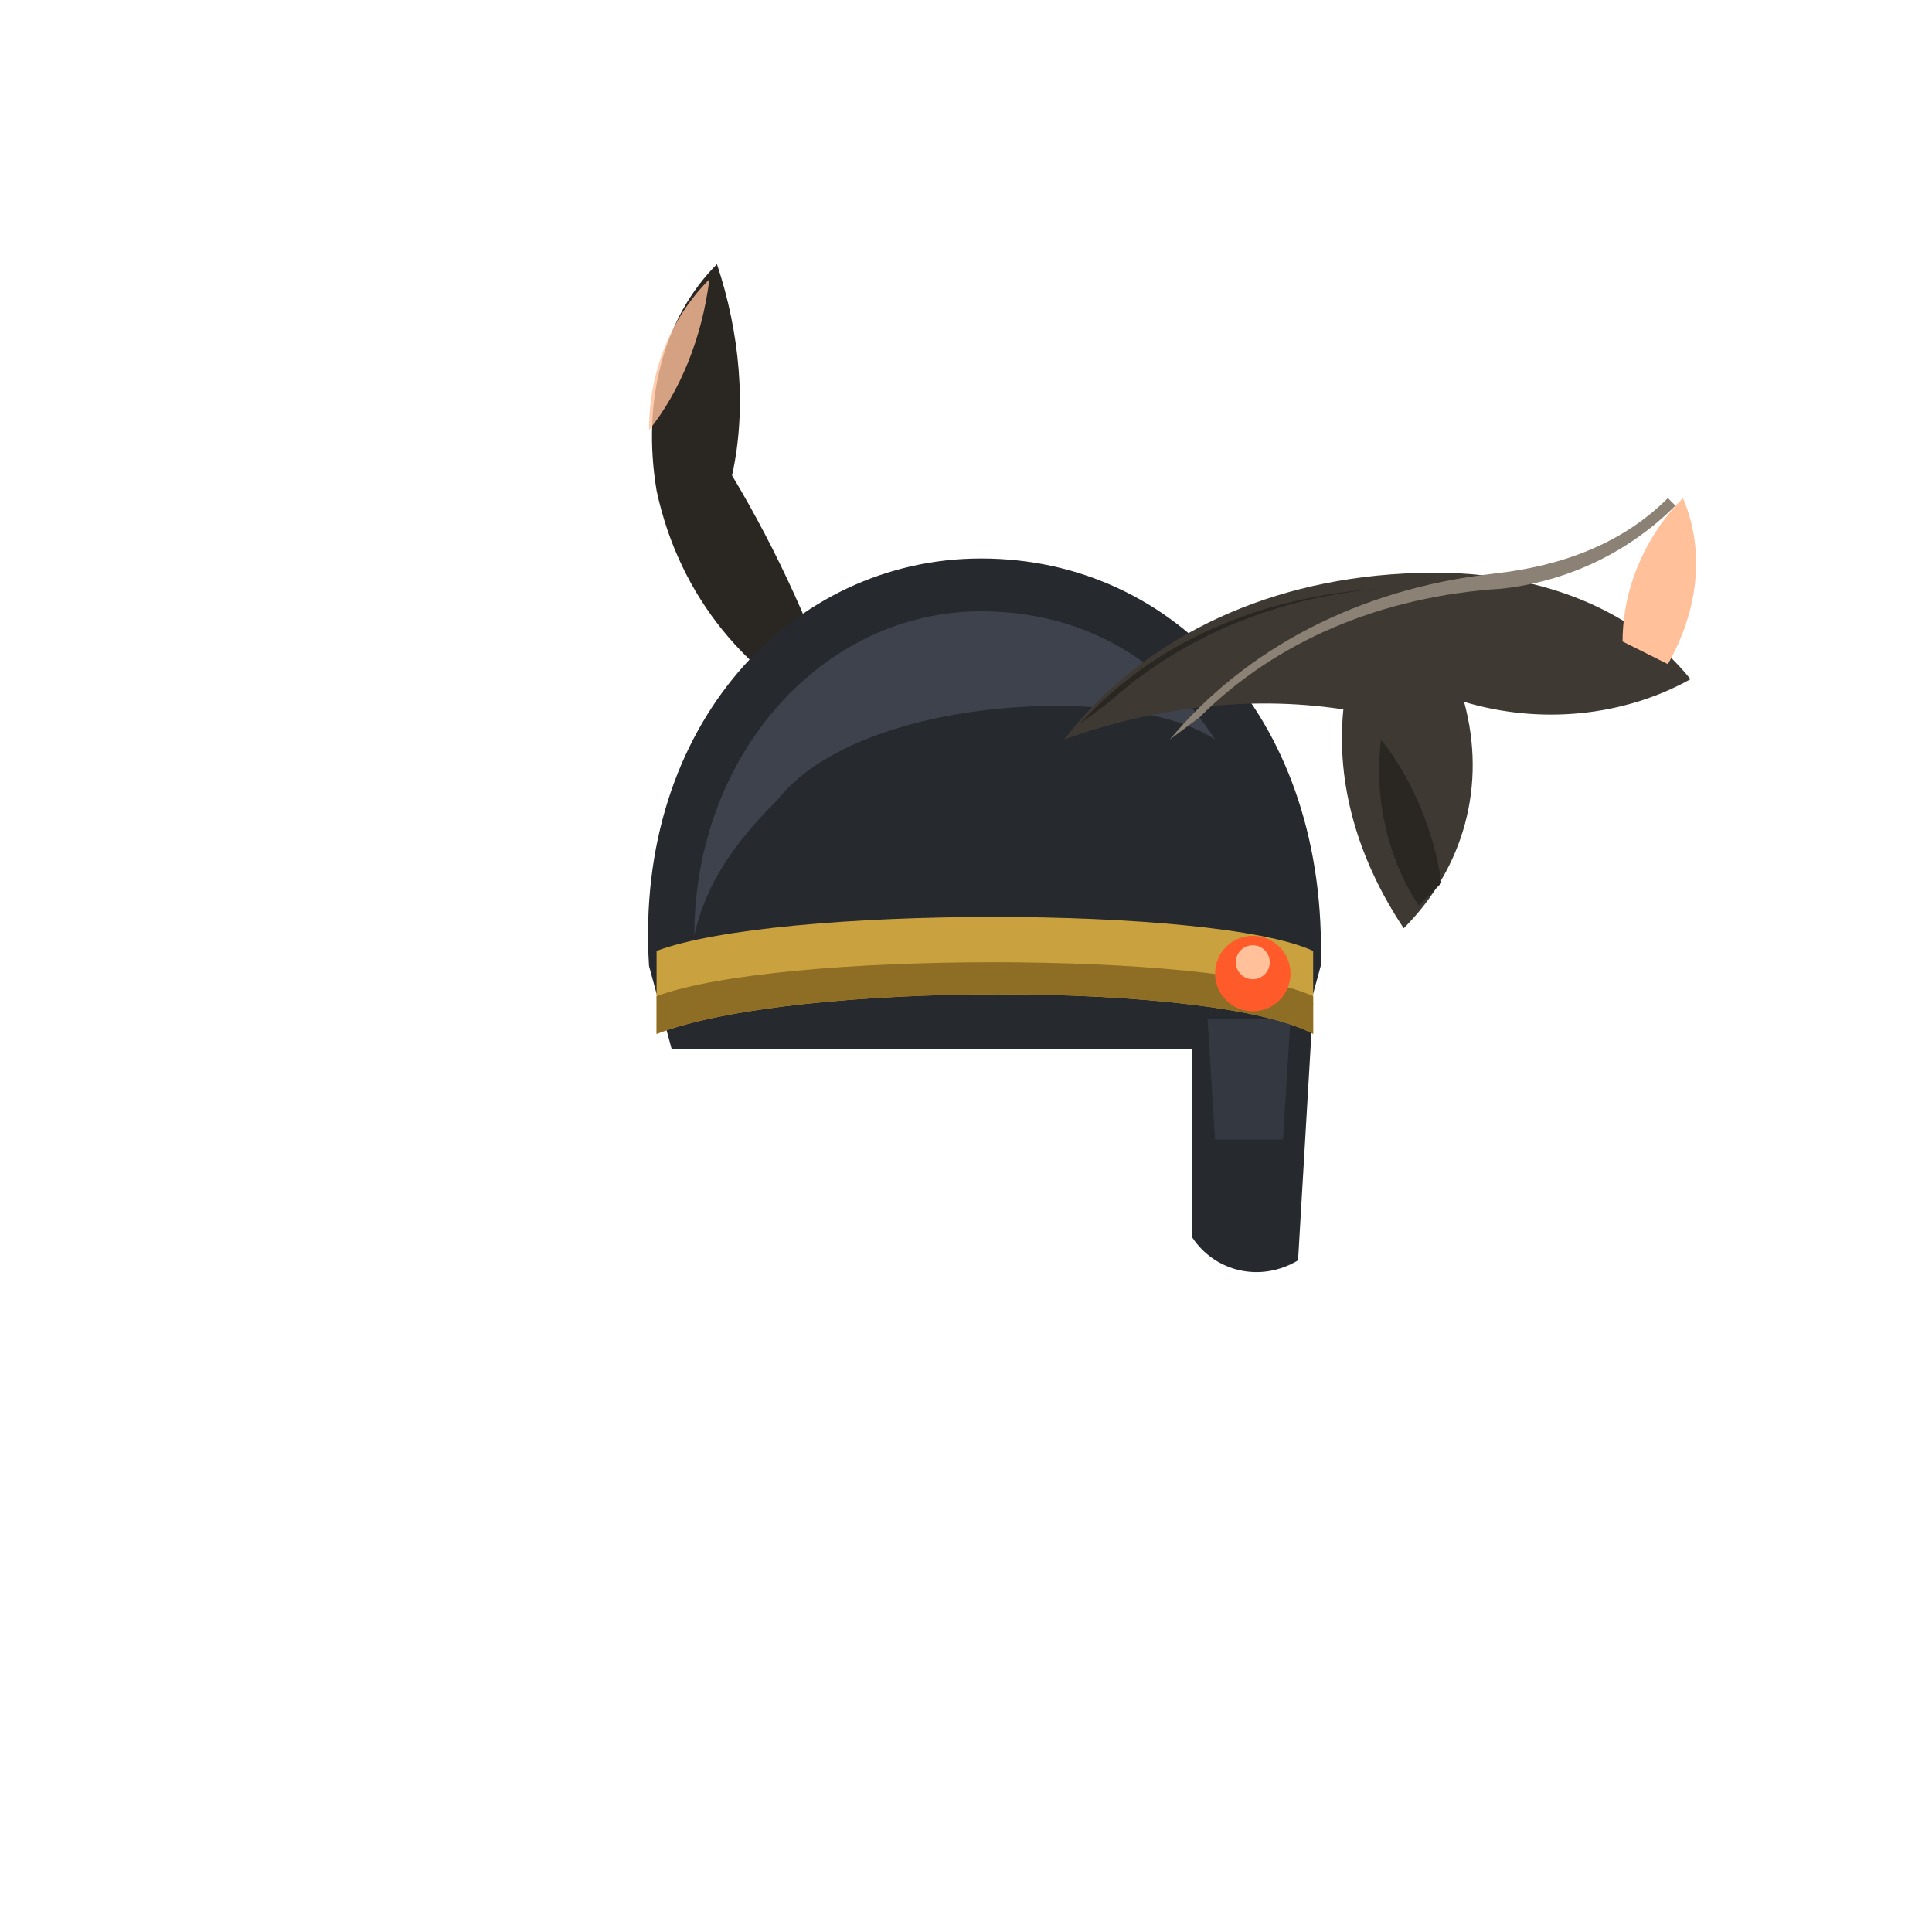
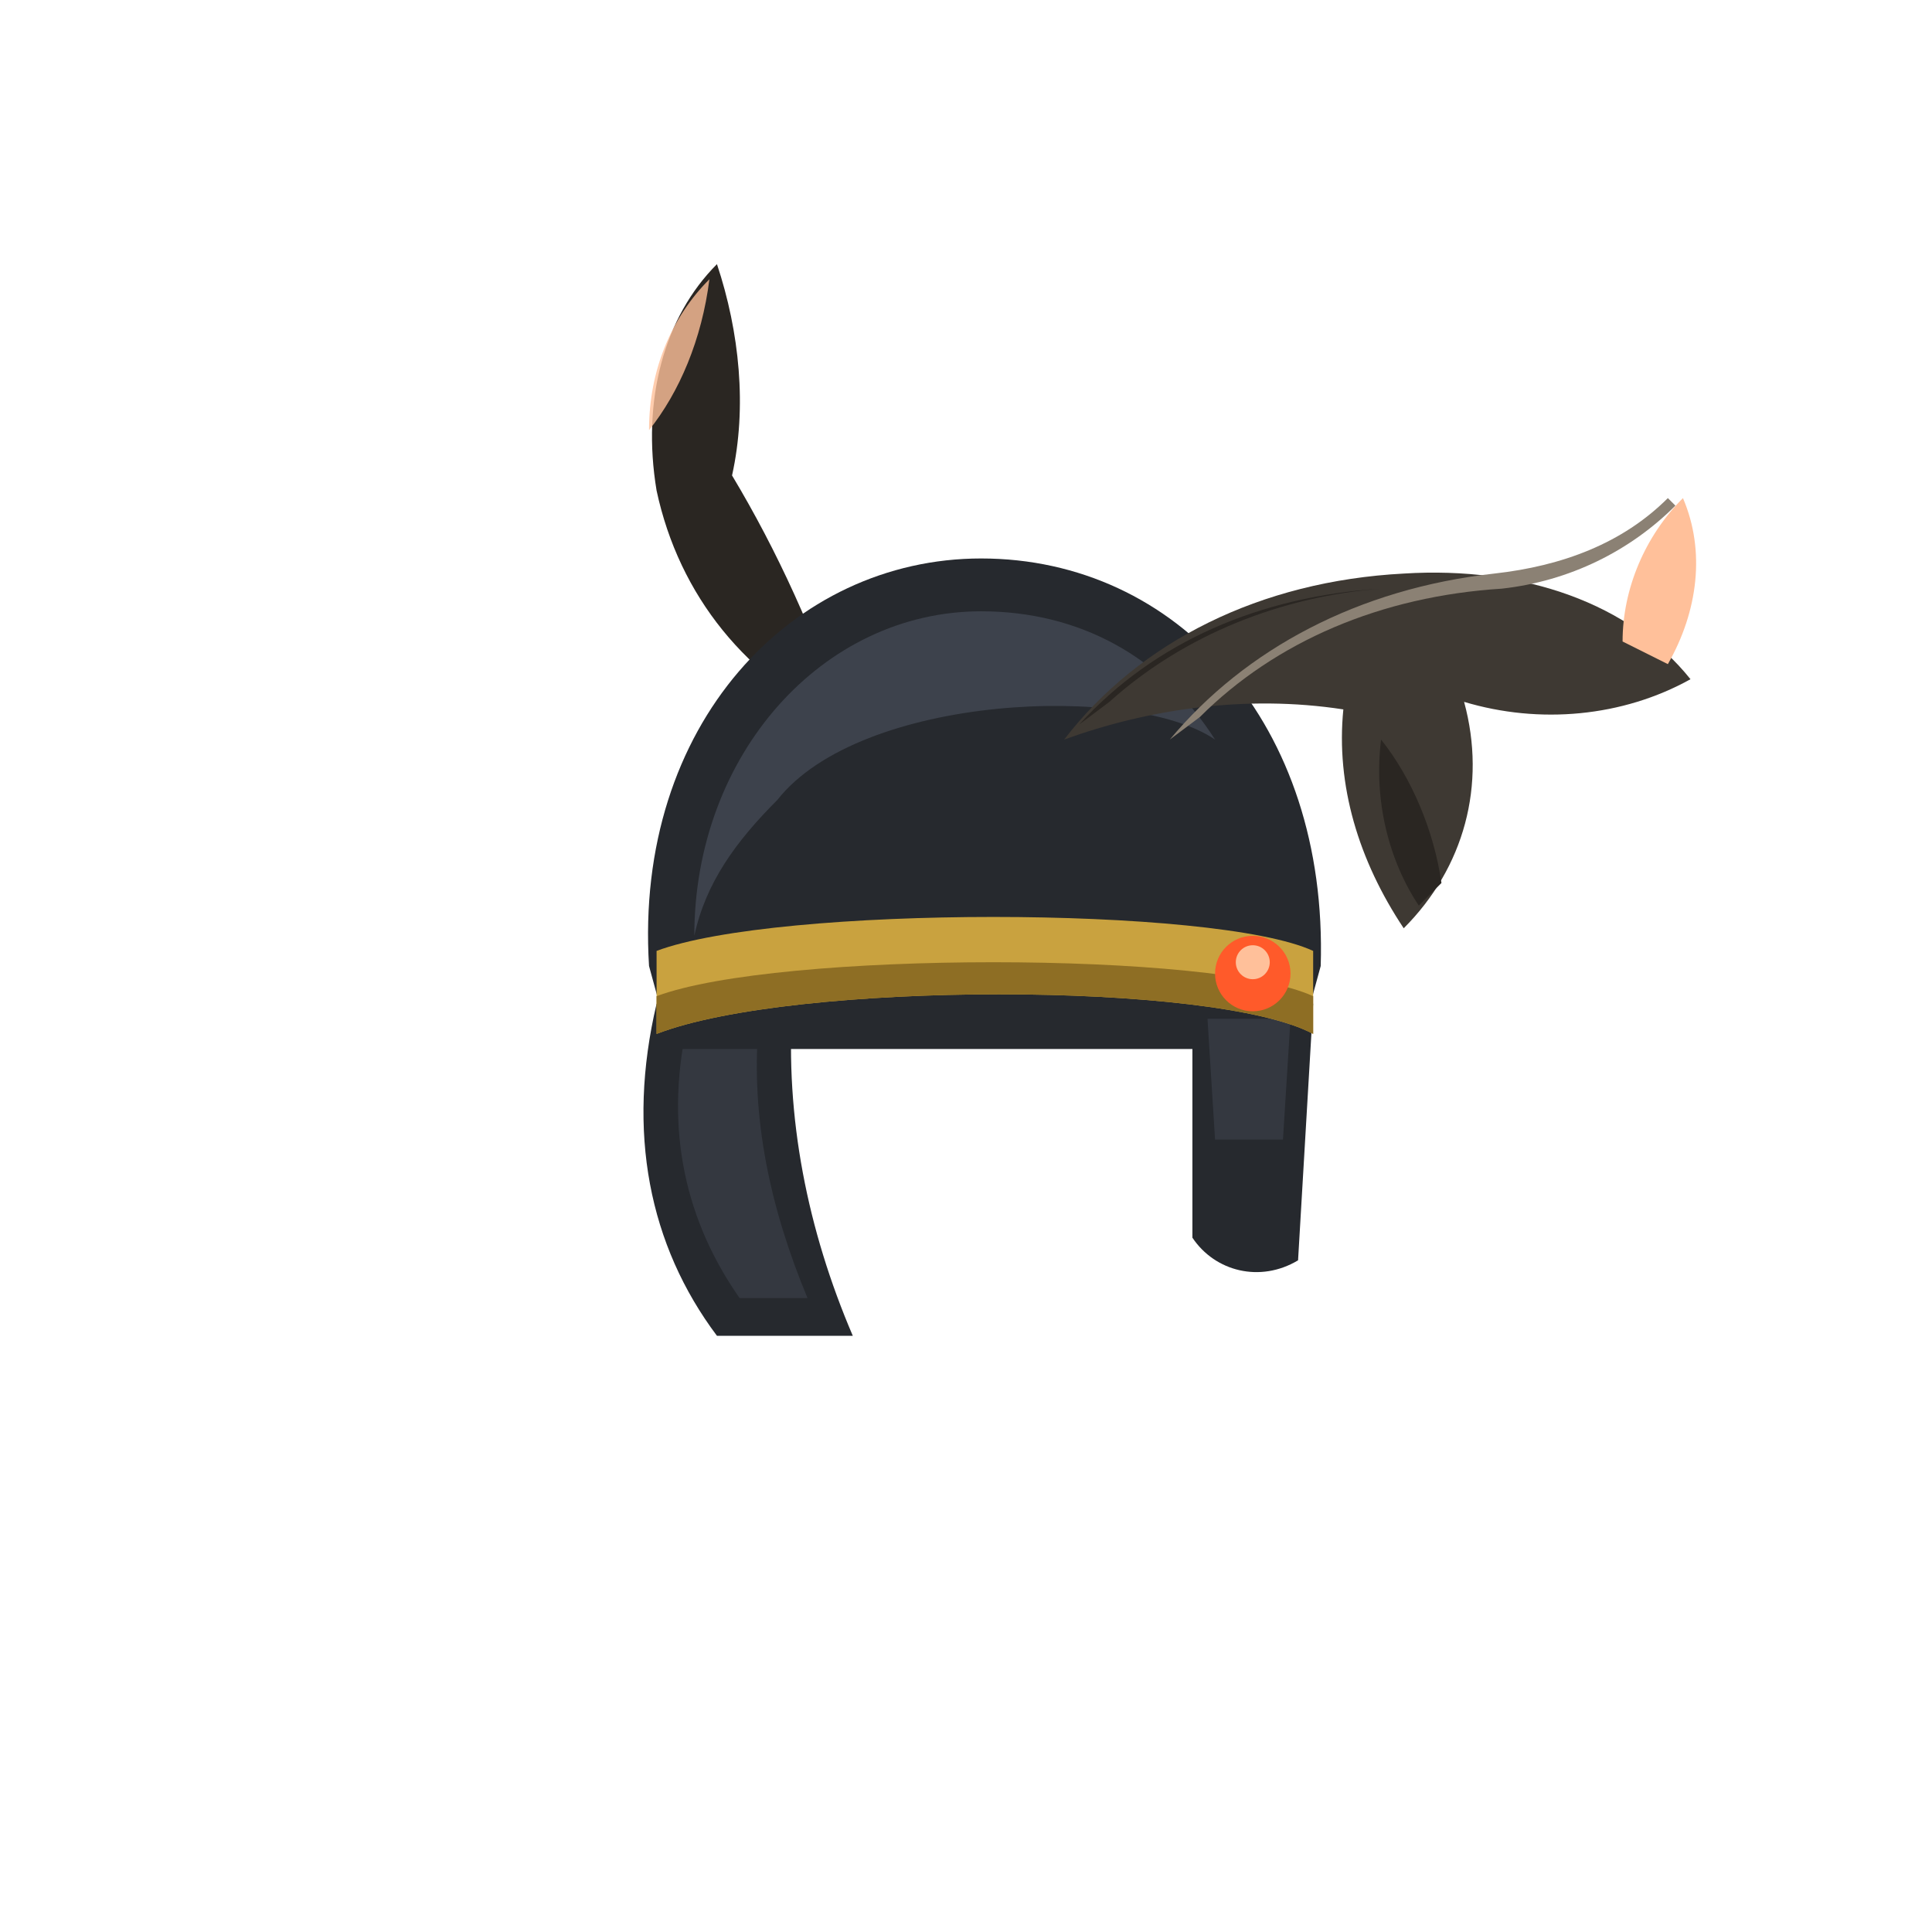
<svg xmlns="http://www.w3.org/2000/svg" viewBox="0 0 512 512" width="512" height="512">
  <path d="M224 192 C198 180 180 158 174 130 C170 106 176 84 190 70 C196 88 198 108 194 126 C206 146 216 168 224 192 Z" fill="#2A2622" />
  <path d="M188 74 C178 84 172 98 172 114 C180 104 186 90 188 74 Z" fill="#FFC09A" opacity="0.8" />
+   <path d="M174 266 C166 300 172 330 190 354 L226 354 C214 326 208 296 210 266 Z" fill="#26292E" />
+   <path d="M182 272 C176 300 182 324 196 344 L214 344 C204 320 199 296 201 272 Z" fill="#3D424C" opacity="0.6" />
  <path d="M172 256 C168 192 210 148 260 148 C312 148 352 192 350 256 L344 278 L178 278 Z" fill="#26292E" />
  <path d="M184 248 C184 200 218 162 260 162 C286 162 308 174 322 196 C300 181 228 184 206 212 C195 223 187 234 184 248 Z" fill="#3D424C" />
  <path d="M316 266 L348 266 L344 334 C334 340 322 337 316 328 Z" fill="#26292E" />
  <path d="M320 270 L342 270 L340 302 L322 302 Z" fill="#3D424C" opacity="0.6" />
  <path d="M282 196 C302 170 334 154 372 152 C404 150 432 160 448 180 C430 190 408 192 388 186 C394 208 388 230 372 246 C360 228 354 208 356 188 C330 184 304 188 282 196 Z" fill="#3E3933" />
  <path d="M442 176 C450 162 452 146 446 132 C436 142 430 156 430 170 C434 172 438 174 442 176 Z" fill="#FFC09A" />
  <path d="M444 134 C432 146 416 154 398 156 C366 158 338 170 318 190 L310 196 C330 172 360 156 396 152 C414 150 430 144 442 132 Z" fill="#8B8174" />
  <path d="M376 240 C368 228 364 212 366 196 C374 206 380 220 382 234 Z" fill="#2A2622" />
  <path d="M286 192 C306 170 334 158 366 156 C340 158 314 168 294 186 Z" fill="#2A2622" />
  <path d="M174 252 C206 240 322 240 348 252 L348 274 C322 260 210 260 174 274 Z" fill="#C9A23F" />
  <path d="M174 264 C206 252 322 252 348 264 L348 274 C322 260 210 260 174 274 Z" fill="#8E6E24" />
  <circle cx="332" cy="258" r="10" fill="#FF5A2A" />
  <circle cx="332" cy="255" r="4.5" fill="#FFC09A" />
</svg>
